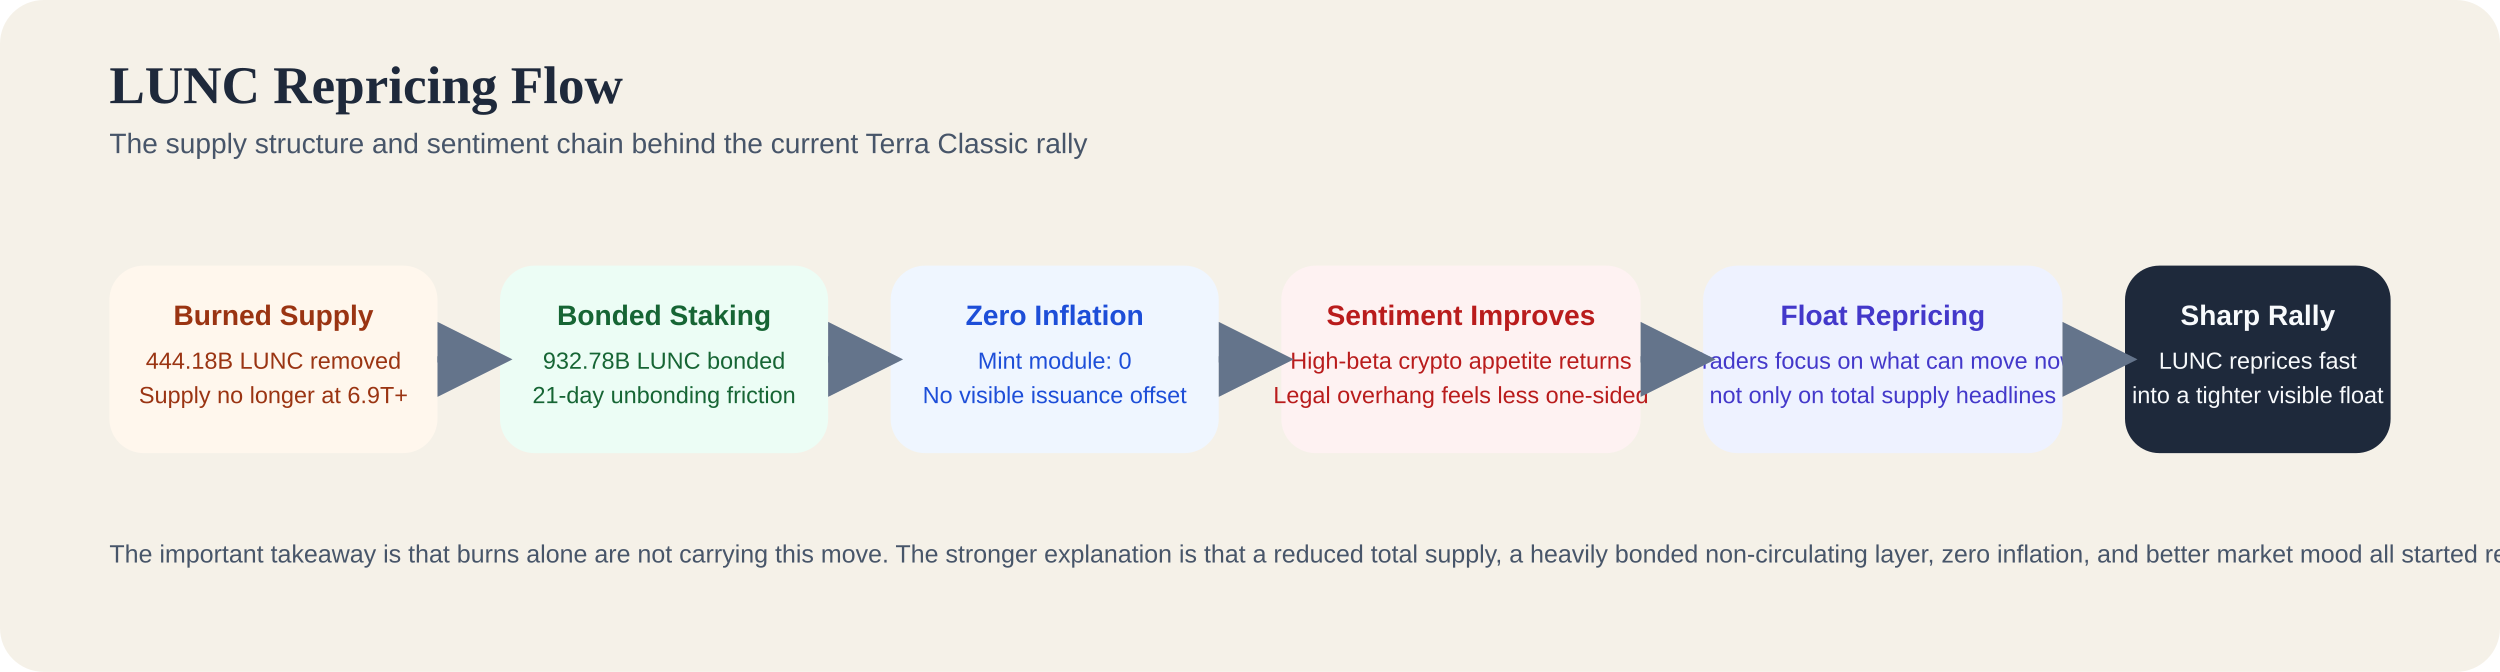
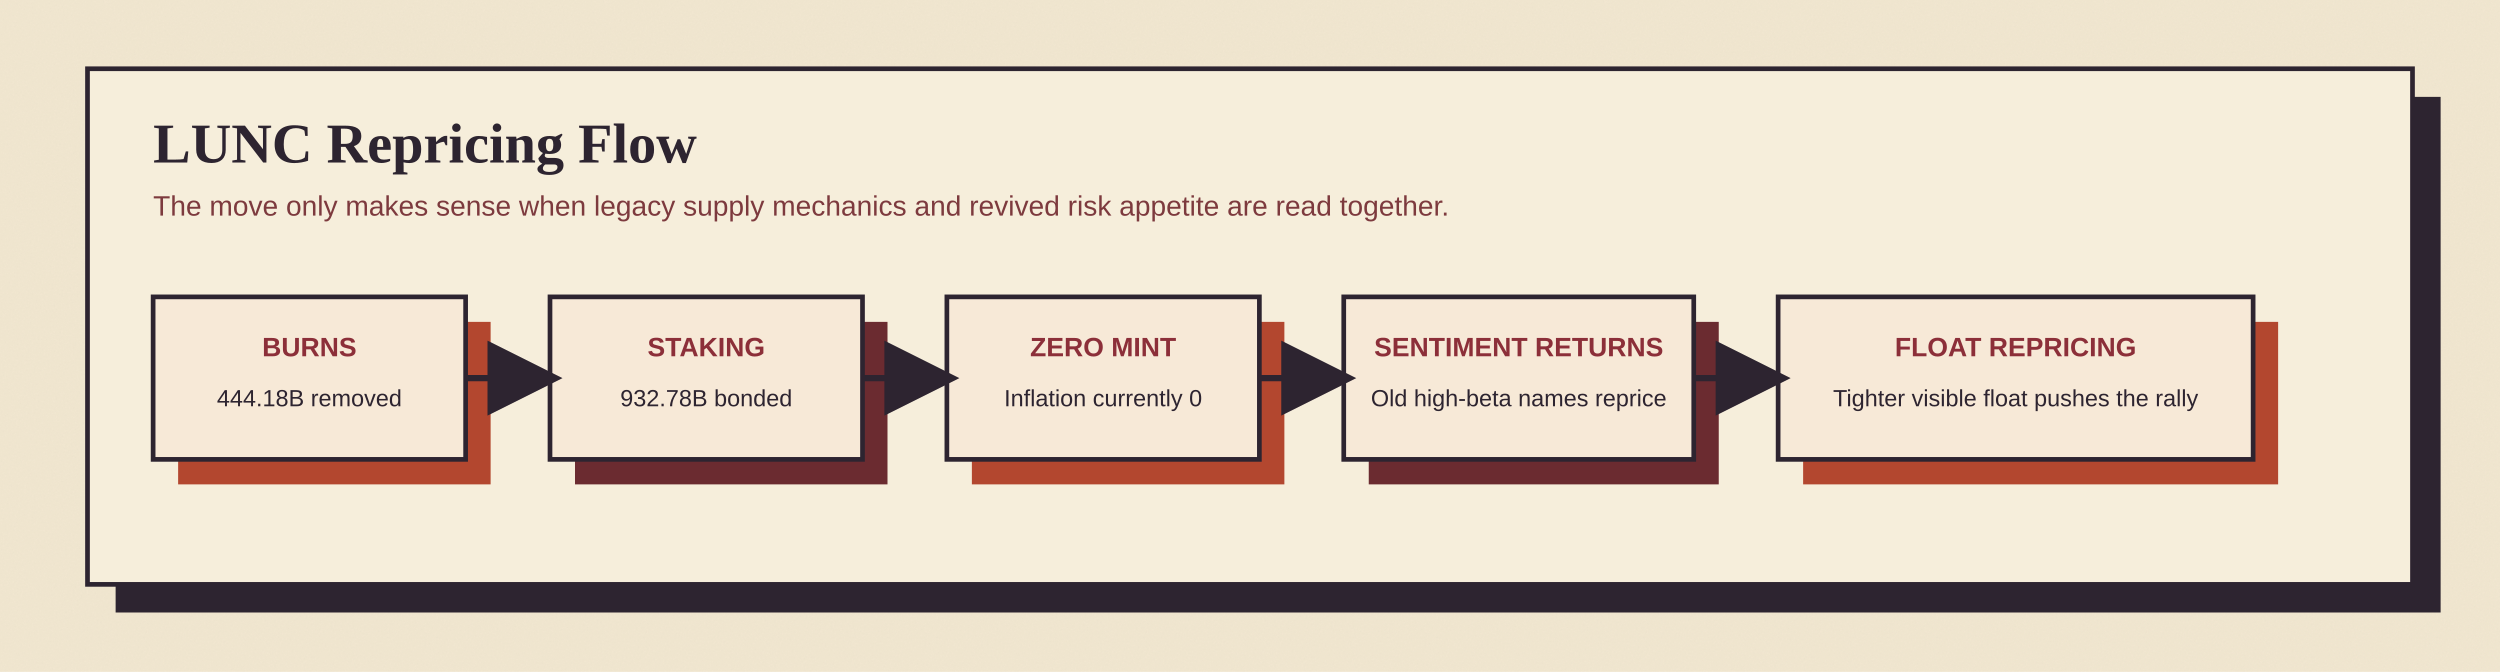
<svg xmlns="http://www.w3.org/2000/svg" width="1600" height="430" viewBox="0 0 1600 430" fill="none" role="img" aria-labelledby="title desc">
-   <rect width="1600" height="430" rx="28" fill="#F5F1E8" />
-   <text x="70" y="66" fill="#1E293B" font-family="Georgia, 'Times New Roman', serif" font-size="34" font-weight="700">LUNC Repricing Flow</text>
-   <text x="70" y="98" fill="#475569" font-family="Arial, Helvetica, sans-serif" font-size="18">The supply structure and sentiment chain behind the current Terra Classic rally</text>
  <defs>
+     <filter id="grain" x="-20%" y="-20%" width="140%" height="140%">
+       <feTurbulence type="fractalNoise" baseFrequency="0.8" numOctaves="2" stitchTiles="stitch" result="noise" />
+       <feColorMatrix in="noise" type="saturate" values="0" />
+       <feComponentTransfer>
+         <feFuncA type="table" tableValues="0 0.05" />
+       </feComponentTransfer>
+     </filter>
    <marker id="arrow" markerWidth="12" markerHeight="12" refX="10" refY="6" orient="auto">
-       <path d="M0 0L12 6L0 12V0Z" fill="#64748B" />
+       <path d="M0 0L12 6L0 12V0Z" fill="#2D2430" />
    </marker>
  </defs>
-   <rect x="70" y="170" width="210" height="120" rx="22" fill="#FFF7ED" />
-   <text x="175" y="208" text-anchor="middle" fill="#9A3412" font-family="Arial, Helvetica, sans-serif" font-size="18" font-weight="700">Burned Supply</text>
-   <text x="175" y="236" text-anchor="middle" fill="#9A3412" font-family="Arial, Helvetica, sans-serif" font-size="15">444.18B LUNC removed</text>
-   <text x="175" y="258" text-anchor="middle" fill="#9A3412" font-family="Arial, Helvetica, sans-serif" font-size="15">Supply no longer at 6.9T+</text>
-   <rect x="320" y="170" width="210" height="120" rx="22" fill="#ECFDF5" />
-   <text x="425" y="208" text-anchor="middle" fill="#166534" font-family="Arial, Helvetica, sans-serif" font-size="18" font-weight="700">Bonded Staking</text>
-   <text x="425" y="236" text-anchor="middle" fill="#166534" font-family="Arial, Helvetica, sans-serif" font-size="15">932.78B LUNC bonded</text>
-   <text x="425" y="258" text-anchor="middle" fill="#166534" font-family="Arial, Helvetica, sans-serif" font-size="15">21-day unbonding friction</text>
-   <rect x="570" y="170" width="210" height="120" rx="22" fill="#EFF6FF" />
-   <text x="675" y="208" text-anchor="middle" fill="#1D4ED8" font-family="Arial, Helvetica, sans-serif" font-size="18" font-weight="700">Zero Inflation</text>
-   <text x="675" y="236" text-anchor="middle" fill="#1D4ED8" font-family="Arial, Helvetica, sans-serif" font-size="15">Mint module: 0</text>
-   <text x="675" y="258" text-anchor="middle" fill="#1D4ED8" font-family="Arial, Helvetica, sans-serif" font-size="15">No visible issuance offset</text>
-   <rect x="820" y="170" width="230" height="120" rx="22" fill="#FEF2F2" />
-   <text x="935" y="208" text-anchor="middle" fill="#B91C1C" font-family="Arial, Helvetica, sans-serif" font-size="18" font-weight="700">Sentiment Improves</text>
-   <text x="935" y="236" text-anchor="middle" fill="#B91C1C" font-family="Arial, Helvetica, sans-serif" font-size="15">High-beta crypto appetite returns</text>
-   <text x="935" y="258" text-anchor="middle" fill="#B91C1C" font-family="Arial, Helvetica, sans-serif" font-size="15">Legal overhang feels less one-sided</text>
-   <rect x="1090" y="170" width="230" height="120" rx="22" fill="#EEF2FF" />
-   <text x="1205" y="208" text-anchor="middle" fill="#4338CA" font-family="Arial, Helvetica, sans-serif" font-size="18" font-weight="700">Float Repricing</text>
-   <text x="1205" y="236" text-anchor="middle" fill="#4338CA" font-family="Arial, Helvetica, sans-serif" font-size="15">Traders focus on what can move now</text>
-   <text x="1205" y="258" text-anchor="middle" fill="#4338CA" font-family="Arial, Helvetica, sans-serif" font-size="15">not only on total supply headlines</text>
-   <rect x="1360" y="170" width="170" height="120" rx="22" fill="#1E293B" />
-   <text x="1445" y="208" text-anchor="middle" fill="#F8FAFC" font-family="Arial, Helvetica, sans-serif" font-size="18" font-weight="700">Sharp Rally</text>
-   <text x="1445" y="236" text-anchor="middle" fill="#F8FAFC" font-family="Arial, Helvetica, sans-serif" font-size="15">LUNC reprices fast</text>
-   <text x="1445" y="258" text-anchor="middle" fill="#F8FAFC" font-family="Arial, Helvetica, sans-serif" font-size="15">into a tighter visible float</text>
-   <line x1="280" y1="230" x2="320" y2="230" stroke="#64748B" stroke-width="4" marker-end="url(#arrow)" />
-   <line x1="530" y1="230" x2="570" y2="230" stroke="#64748B" stroke-width="4" marker-end="url(#arrow)" />
-   <line x1="780" y1="230" x2="820" y2="230" stroke="#64748B" stroke-width="4" marker-end="url(#arrow)" />
-   <line x1="1050" y1="230" x2="1090" y2="230" stroke="#64748B" stroke-width="4" marker-end="url(#arrow)" />
-   <line x1="1320" y1="230" x2="1360" y2="230" stroke="#64748B" stroke-width="4" marker-end="url(#arrow)" />
-   <text x="70" y="360" fill="#475569" font-family="Arial, Helvetica, sans-serif" font-size="16">The important takeaway is that burns alone are not carrying this move. The stronger explanation is that a reduced total supply, a heavily bonded non-circulating layer, zero inflation, and better market mood all started reinforcing each other at once.</text>
+   <rect width="1600" height="430" fill="#F1E6CF" />
+   <rect width="1600" height="430" fill="#F1E6CF" filter="url(#grain)" />
+   <rect x="56" y="44" width="1488" height="330" fill="#F6EEDB" />
+   <rect x="74" y="62" width="1488" height="330" fill="#2D2430" />
+   <rect x="56" y="44" width="1488" height="330" fill="#F6EEDB" stroke="#2D2430" stroke-width="3" />
+   <text x="98" y="104" fill="#2D2430" font-family="Georgia, 'Times New Roman', serif" font-size="36" font-weight="700">LUNC Repricing Flow</text>
+   <text x="98" y="138" fill="#7D3A3E" font-family="Arial, Helvetica, sans-serif" font-size="18">The move only makes sense when legacy supply mechanics and revived risk appetite are read together.</text>
+   <rect x="98" y="190" width="200" height="104" fill="#E7A0A4" />
+   <rect x="114" y="206" width="200" height="104" fill="#B3472F" />
+   <rect x="98" y="190" width="200" height="104" fill="#F7E9D7" stroke="#2D2430" stroke-width="3" />
+   <text x="198" y="228" text-anchor="middle" fill="#8C2F39" font-family="Arial, Helvetica, sans-serif" font-size="17" font-weight="700">BURNS</text>
+   <text x="198" y="260" text-anchor="middle" fill="#2D2430" font-family="Arial, Helvetica, sans-serif" font-size="15">444.18B removed</text>
+   <rect x="352" y="190" width="200" height="104" fill="#D98858" />
+   <rect x="368" y="206" width="200" height="104" fill="#6B2B30" />
+   <rect x="352" y="190" width="200" height="104" fill="#F7E9D7" stroke="#2D2430" stroke-width="3" />
+   <text x="452" y="228" text-anchor="middle" fill="#8C2F39" font-family="Arial, Helvetica, sans-serif" font-size="17" font-weight="700">STAKING</text>
+   <text x="452" y="260" text-anchor="middle" fill="#2D2430" font-family="Arial, Helvetica, sans-serif" font-size="15">932.78B bonded</text>
+   <rect x="606" y="190" width="200" height="104" fill="#E7A0A4" />
+   <rect x="622" y="206" width="200" height="104" fill="#B3472F" />
+   <rect x="606" y="190" width="200" height="104" fill="#F7E9D7" stroke="#2D2430" stroke-width="3" />
+   <text x="706" y="228" text-anchor="middle" fill="#8C2F39" font-family="Arial, Helvetica, sans-serif" font-size="17" font-weight="700">ZERO MINT</text>
+   <text x="706" y="260" text-anchor="middle" fill="#2D2430" font-family="Arial, Helvetica, sans-serif" font-size="15">Inflation currently 0</text>
+   <rect x="860" y="190" width="224" height="104" fill="#D98858" />
+   <rect x="876" y="206" width="224" height="104" fill="#6B2B30" />
+   <rect x="860" y="190" width="224" height="104" fill="#F7E9D7" stroke="#2D2430" stroke-width="3" />
+   <text x="972" y="228" text-anchor="middle" fill="#8C2F39" font-family="Arial, Helvetica, sans-serif" font-size="17" font-weight="700">SENTIMENT RETURNS</text>
+   <text x="972" y="260" text-anchor="middle" fill="#2D2430" font-family="Arial, Helvetica, sans-serif" font-size="15">Old high-beta names reprice</text>
+   <rect x="1138" y="190" width="304" height="104" fill="#E7A0A4" />
+   <rect x="1154" y="206" width="304" height="104" fill="#B3472F" />
+   <rect x="1138" y="190" width="304" height="104" fill="#F7E9D7" stroke="#2D2430" stroke-width="3" />
+   <text x="1290" y="228" text-anchor="middle" fill="#8C2F39" font-family="Arial, Helvetica, sans-serif" font-size="17" font-weight="700">FLOAT REPRICING</text>
+   <text x="1290" y="260" text-anchor="middle" fill="#2D2430" font-family="Arial, Helvetica, sans-serif" font-size="15">Tighter visible float pushes the rally</text>
+   <line x1="298" y1="242" x2="352" y2="242" stroke="#2D2430" stroke-width="4" marker-end="url(#arrow)" />
+   <line x1="552" y1="242" x2="606" y2="242" stroke="#2D2430" stroke-width="4" marker-end="url(#arrow)" />
+   <line x1="806" y1="242" x2="860" y2="242" stroke="#2D2430" stroke-width="4" marker-end="url(#arrow)" />
+   <line x1="1084" y1="242" x2="1138" y2="242" stroke="#2D2430" stroke-width="4" marker-end="url(#arrow)" />
</svg>
